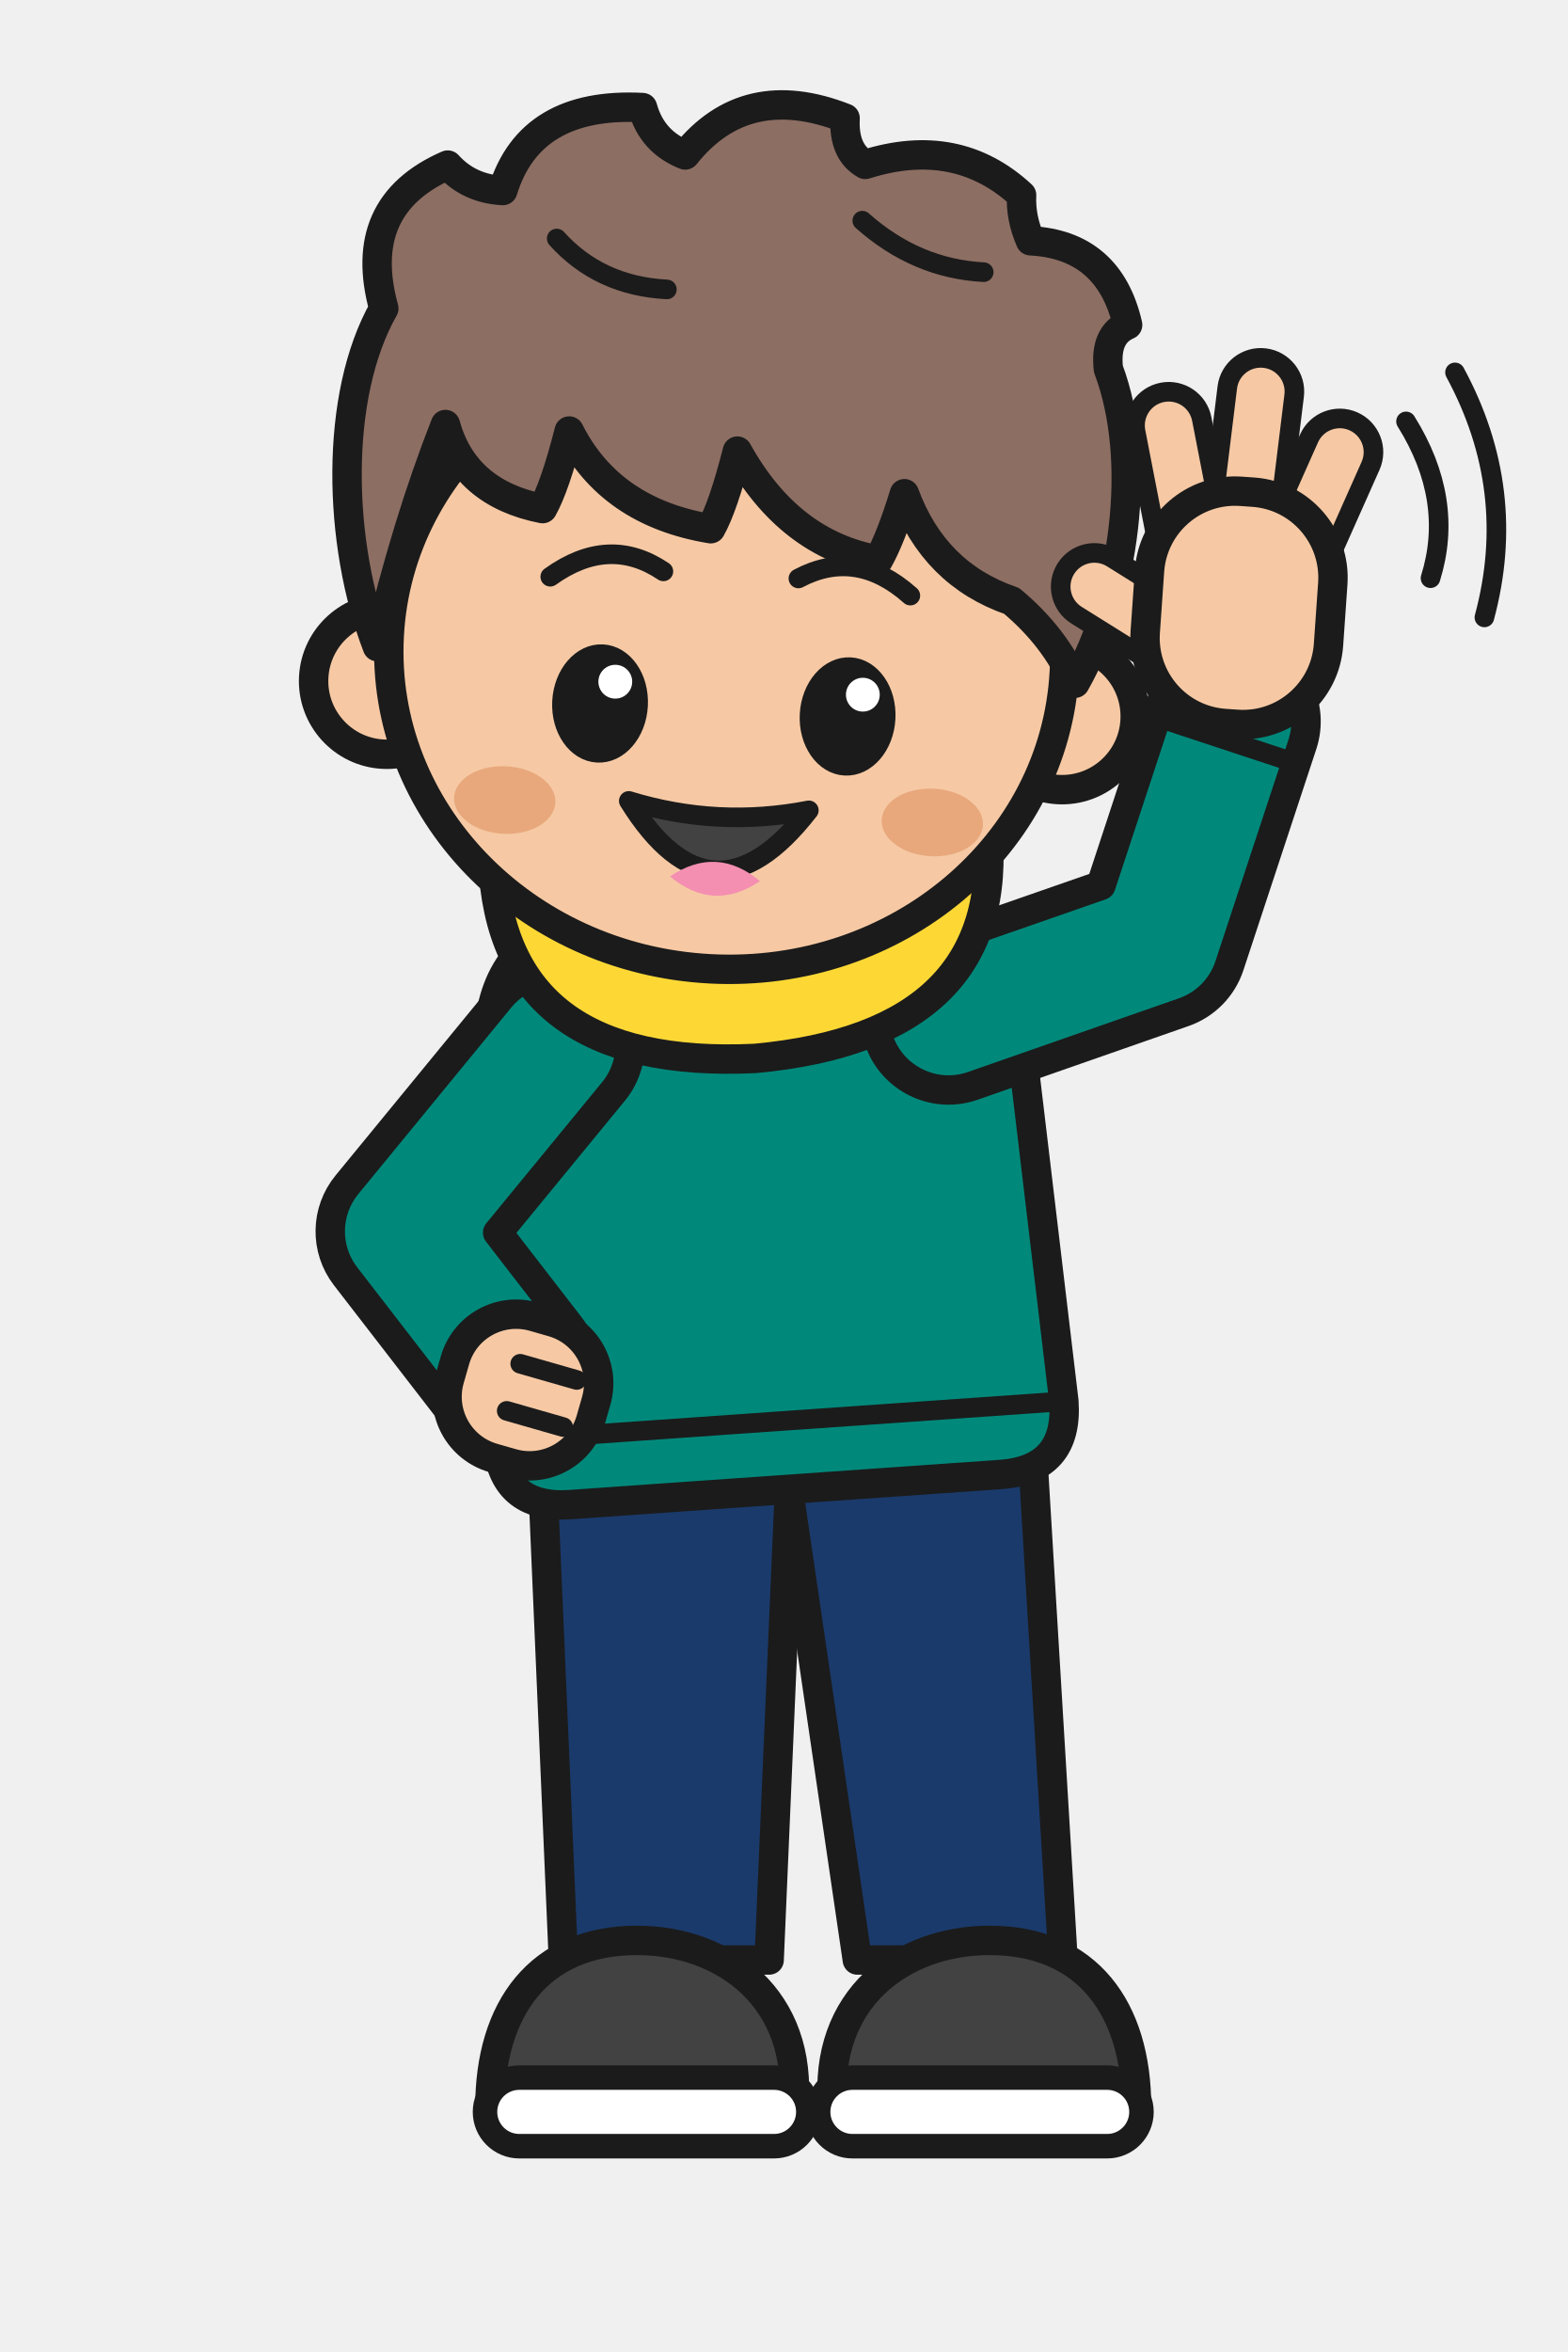
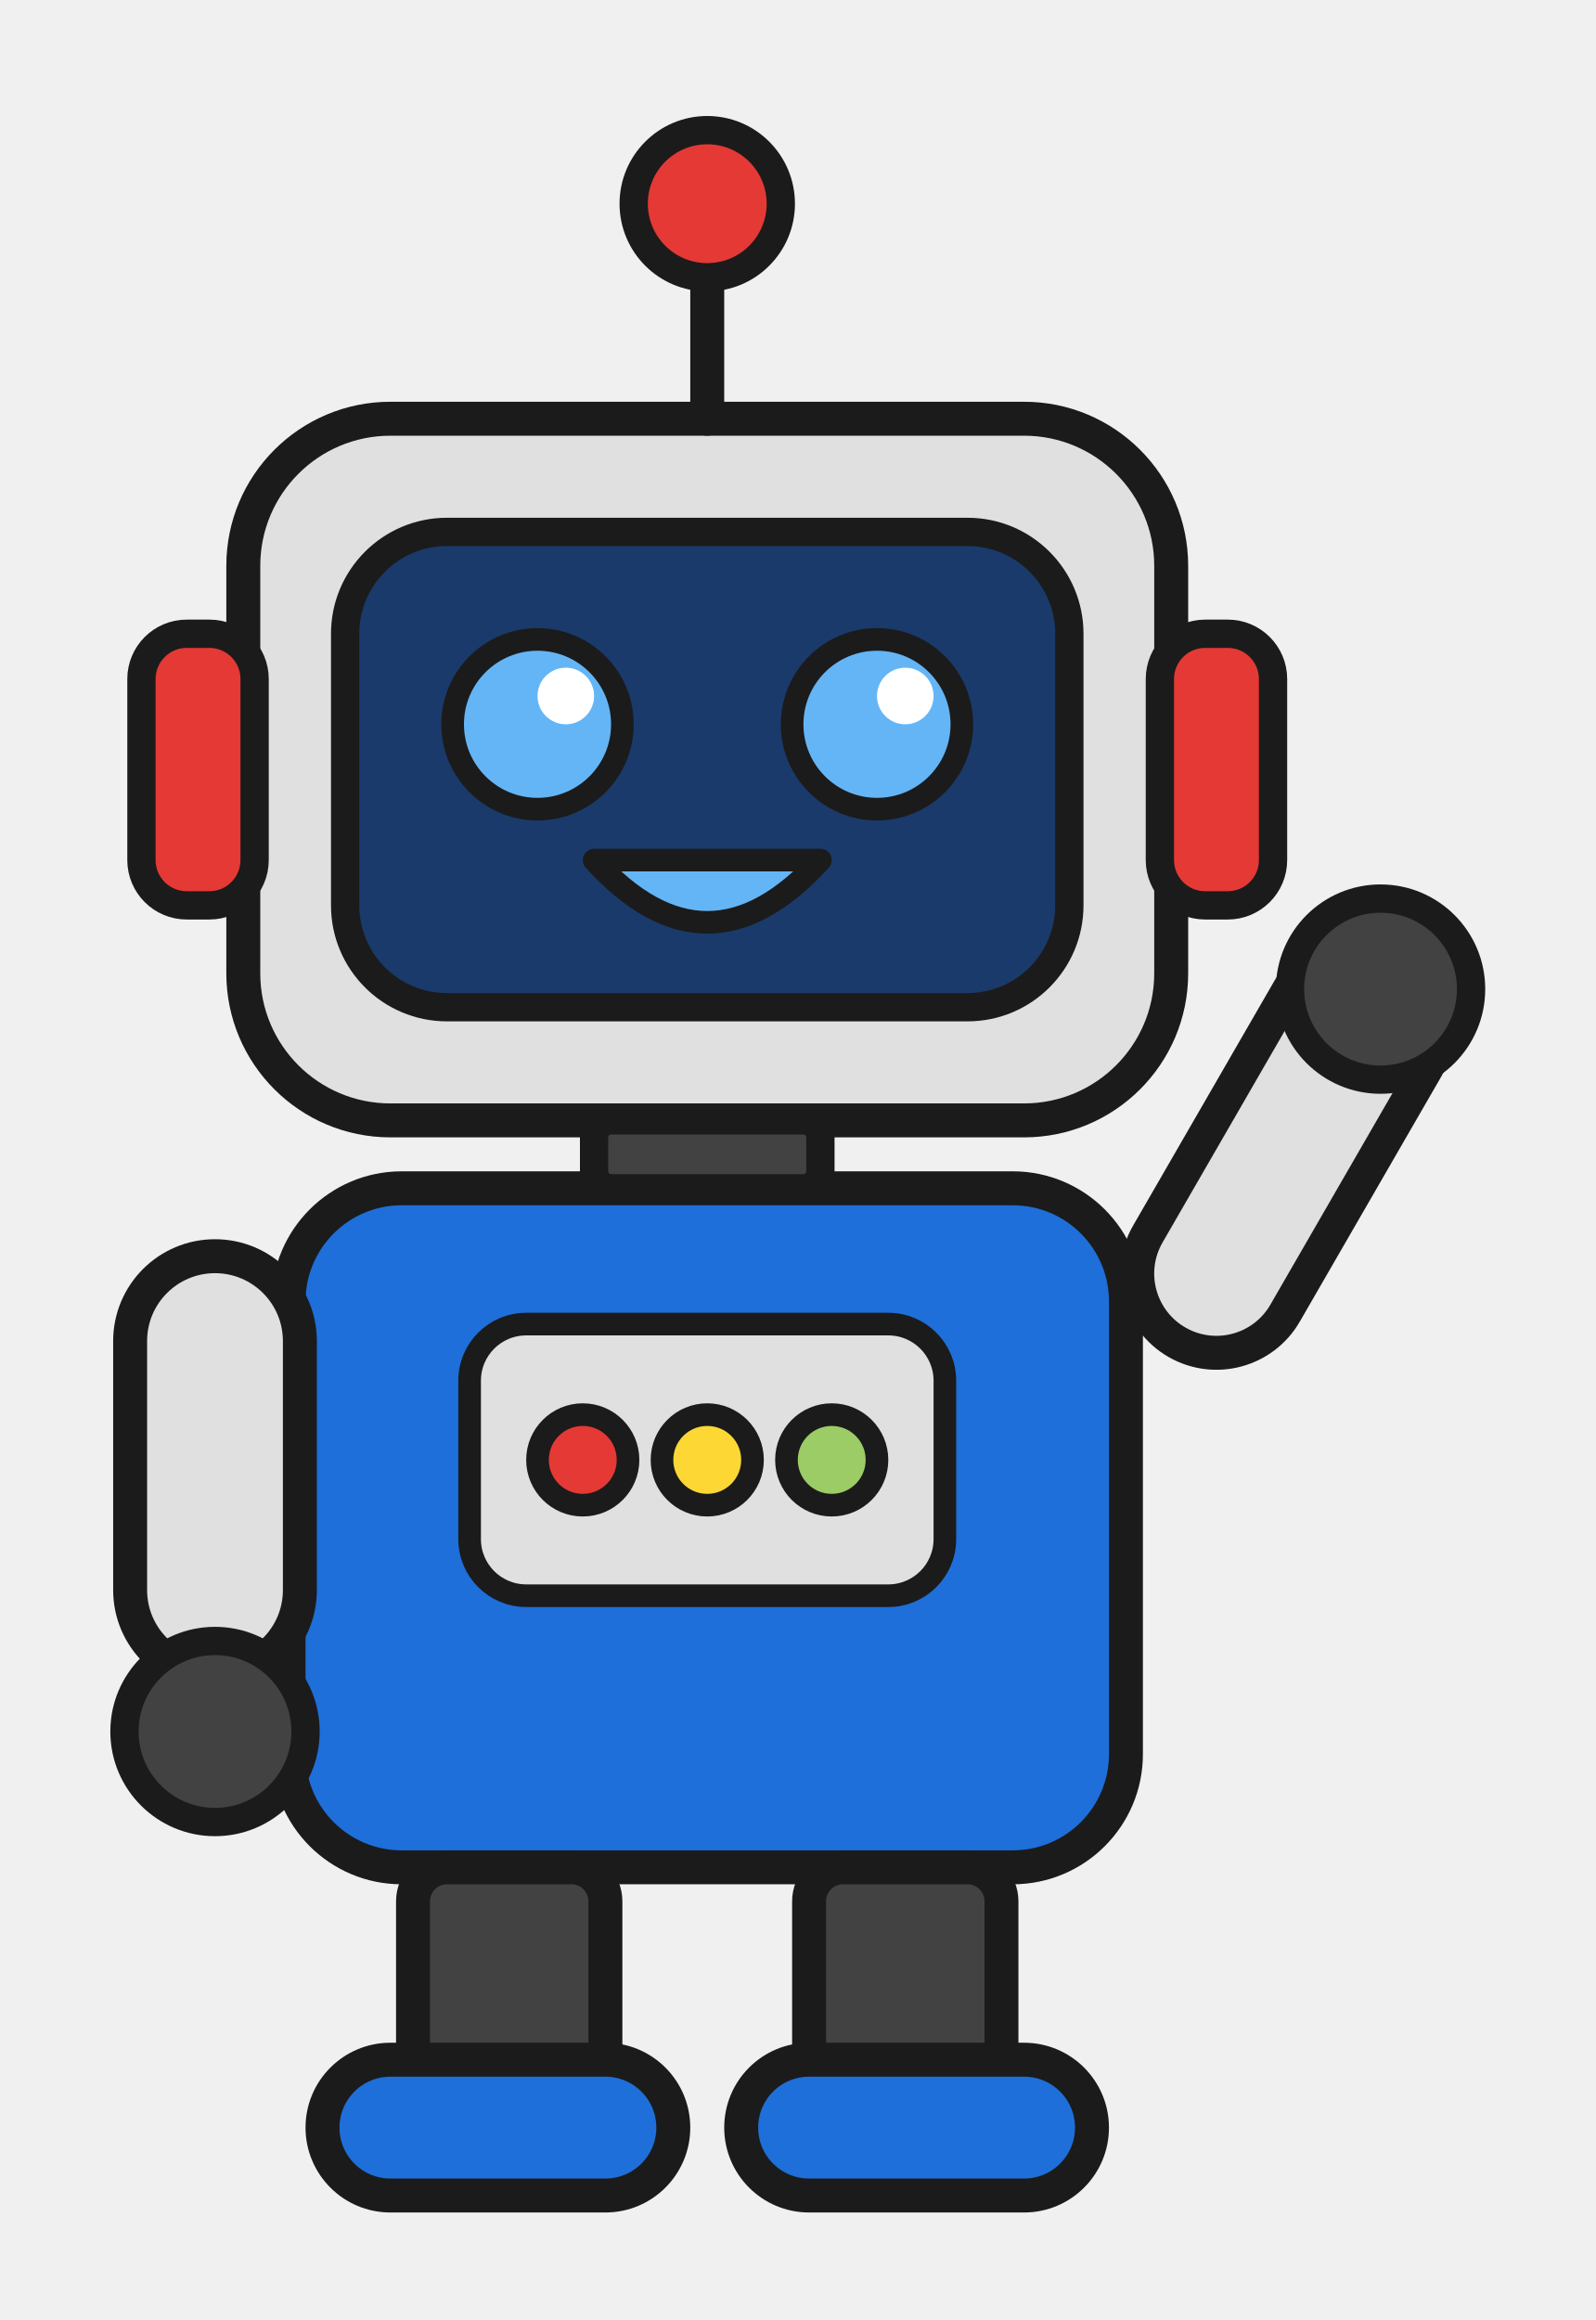
- <svg xmlns="http://www.w3.org/2000/svg" viewBox="0 0 320 480" width="320" height="480">
-   <g stroke="#1B1B1B" stroke-width="6" stroke-linecap="round" stroke-linejoin="round">
-     <path d="M110,284 L162,284 L157,400 L115,400 Z" fill="#1A3A6B" stroke-width="6" />
-     <path d="M158,284 L210,284 L217,400 L175,400 Z" fill="#1A3A6B" stroke-width="6" />
-     <path d="M162,430 C164,408 148,396 130,396 C110,396 100,410 100,430 Z" fill="#424242" stroke-width="6" />
-     <path d="M106,424 H158 A7,7 0 0 1 165,431 A7,7 0 0 1 158,438 H106 A7,7 0 0 1 99,431 A7,7 0 0 1 106,424 Z" fill="#FFFFFF" stroke-width="5" />
-     <path d="M170,430 C168,408 184,396 202,396 C222,396 232,410 232,430 Z" fill="#424242" stroke-width="6" />
-     <path d="M174,424 H226 A7,7 0 0 1 233,431 A7,7 0 0 1 226,438 H174 A7,7 0 0 1 167,431 A7,7 0 0 1 174,424 Z" fill="#FFFFFF" stroke-width="5" />
-     <g transform="rotate(-4,160,300)">
-       <path d="M128,184 Q108,188 106,208 L102,290 Q102,304 116,304 L204,304 Q218,304 218,290 L214,208 Q212,188 192,184 Z" fill="#00897B" />
-       <path d="M105,290 L215,290" fill="none" stroke-width="4" />
-       <path d="M109.1,199.7 L75.1,235.7 A15,15 0 0 0 73.5,254.3 L93.5,284.3 A15,15 0 0 0 118.5,267.7 L105.1,247.6 L130.9,220.3 A15,15 0 0 0 109.1,199.7 Z" fill="#00897B" stroke-width="6" />
-       <path d="M92.1,280.4 L115.4,264.9" fill="none" stroke-width="4" />
-       <path d="M-2,-15 H2 A13,13 0 0 1 15,-2 V2 A13,13 0 0 1 2,15 H-2 A13,13 0 0 1 -15,2 V-2 A13,13 0 0 1 -2,-15 Z" fill="#F6C9A4" stroke-width="6" transform="translate(108,280) rotate(20)" />
-       <path d="M-2,-5 L10,-5 M-2,5 L10,5" fill="none" stroke-width="4" transform="translate(108,280) rotate(20)" />
-       <path d="M203.9,224.5 L247.9,212.5 A15,15 0 0 0 257.9,203.7 L275.9,159.7 A15,15 0 0 0 248.1,148.3 L232.9,185.5 L196.1,195.5 A15,15 0 0 0 203.9,224.5 Z" fill="#00897B" stroke-width="6" />
-       <path d="M273.4,163.0 L247.5,152.4" fill="none" stroke-width="4" />
-       <g transform="translate(160,133) scale(1.15)">
-         <g stroke="#1B1B1B" stroke-width="5.22" stroke-linecap="round" stroke-linejoin="round">
-           <path d="M-44,34 Q-45,71 0,72 Q45,71 44,34 L22,34 Q22,50 0,52 Q-22,50 -22,34 Z" fill="#FDD835" />
-         </g>
-       </g>
-       <g transform="translate(160,133) rotate(7) scale(1.15)">
-         <g stroke="#1B1B1B" stroke-width="5.22" stroke-linecap="round" stroke-linejoin="round">
-           <path d="M-73,8 A13,13 0 1 0 -47,8 A13,13 0 1 0 -73,8 Z" fill="#F6C9A4" />
-           <path d="M47,8 A13,13 0 1 0 73,8 A13,13 0 1 0 47,8 Z" fill="#F6C9A4" />
-           <path d="M-60,0 A60,56 0 1 0 60,0 A60,56 0 1 0 -60,0 Z" fill="#F6C9A4" />
-           <path d="M-62,2 C-70,-16 -72,-42 -64,-58 Q-70,-76 -54,-84 Q-50,-80 -44,-80 Q-40,-96 -20,-96 Q-18,-90 -12,-88 Q-2,-102 16,-96 Q16,-90 20,-88 Q36,-94 48,-84 Q48,-80 50,-76 Q64,-76 68,-62 Q64,-60 65,-54 C72,-38 70,-14 62,2 Q58,-6 50,-12 Q36,-16 30,-30 Q28,-22 26,-18 Q10,-20 0,-36 Q-2,-26 -4,-22 Q-22,-24 -30,-38 Q-32,-28 -34,-24 Q-48,-26 -52,-38 Q-58,-20 -62,2 Z" fill="#8D6E63" />
-         </g>
-         <g stroke="#1B1B1B" stroke-width="3.48" stroke-linecap="round" stroke-linejoin="round">
-           <path d="M-34,-72 Q-26,-64 -14,-64 M20,-78 Q30,-70 42,-70" fill="none" />
-         </g>
-         <g stroke="#1B1B1B" stroke-width="3.48" stroke-linecap="round" stroke-linejoin="round">
-           <path d="M-29,10 A7,9 0 1 0 -15,10 A7,9 0 1 0 -29,10 Z" fill="#1B1B1B" stroke-width="3" />
-           <path d="M15,10 A7,9 0 1 0 29,10 A7,9 0 1 0 15,10 Z" fill="#1B1B1B" stroke-width="3" />
-           <path d="M-22.5,6 A3,3 0 1 0 -16.5,6 A3,3 0 1 0 -22.5,6 Z" fill="#FFFFFF" stroke="none" data-noink="1" />
-           <path d="M21.5,6 A3,3 0 1 0 27.5,6 A3,3 0 1 0 21.5,6 Z" fill="#FFFFFF" stroke="none" data-noink="1" />
-           <path d="M-47,28 A9,6 0 1 0 -29,28 A9,6 0 1 0 -47,28 Z" fill="#E8A87C" stroke="none" data-noink="1" />
-           <path d="M29,28 A9,6 0 1 0 47,28 A9,6 0 1 0 29,28 Z" fill="#E8A87C" stroke="none" data-noink="1" />
-           <path d="M-32,-12 Q-22,-20 -12,-14 M12,-14 Q22,-20 32,-12" fill="none" />
-           <path d="M-16,27 Q0,50 16,27 Q0,31 -16,27 Z" fill="#424242" />
-           <path d="M-8,40 Q0,34 8,40 Q0,46 -8,40 Z" fill="#F48FB1" stroke="none" data-noink="1" />
-         </g>
-       </g>
-       <g transform="translate(262,152) rotate(8) scale(-1,1) scale(1.25)">
-         <path d="M0,-22 A5.5,5.5 0 0 1 5.5,-16.5 V2.5 A5.5,5.5 0 0 1 0,8 A5.5,5.5 0 0 1 -5.5,2.5 V-16.5 A5.5,5.5 0 0 1 0,-22 Z" fill="#F6C9A4" stroke-width="3.2" transform="translate(-9,-28) rotate(-20)" />
-         <path d="M0,-26 A5.5,5.5 0 0 1 5.5,-20.5 V2.5 A5.5,5.5 0 0 1 0,8 A5.5,5.5 0 0 1 -5.5,2.5 V-20.5 A5.5,5.5 0 0 1 0,-26 Z" fill="#F6C9A4" stroke-width="3.2" transform="translate(0,-32) rotate(-3)" />
-         <path d="M0,-23 A5.5,5.5 0 0 1 5.5,-17.5 V2.5 A5.5,5.5 0 0 1 0,8 A5.5,5.5 0 0 1 -5.5,2.5 V-17.5 A5.5,5.5 0 0 1 0,-23 Z" fill="#F6C9A4" stroke-width="3.2" transform="translate(9,-29) rotate(15)" />
-         <path d="M0,-20 A5.5,5.5 0 0 1 5.5,-14.5 V0.5 A5.5,5.5 0 0 1 0,6 A5.5,5.5 0 0 1 -5.5,0.5 V-14.5 A5.5,5.5 0 0 1 0,-20 Z" fill="#F6C9A4" stroke-width="3.2" transform="translate(11,-12) rotate(62)" />
-         <path d="M-1,-36 H1 A14,14 0 0 1 15,-22 V-12 A14,14 0 0 1 1,2 H-1 A14,14 0 0 1 -15,-12 V-22 A14,14 0 0 1 -1,-36 Z" fill="#F6C9A4" stroke-width="4.8" />
-       </g>
-     </g>
-     <path d="M287,86 Q297,102 292,118 M297,76 Q310,100 303,126" fill="none" stroke-width="4" />
-   </g>
+ <svg xmlns="http://www.w3.org/2000/svg" viewBox="0 0 282 410" width="282" height="410">
+   <rect id="head" x="43" y="74" width="164" height="124" rx="26" fill="#E0E0E0" stroke="#1B1B1B" stroke-width="6" stroke-linecap="round" stroke-linejoin="round" />
+   <rect id="body" x="51" y="210" width="148" height="120" rx="20" fill="#1E6FD9" stroke="#1B1B1B" stroke-width="6" stroke-linecap="round" stroke-linejoin="round" />
+   <rect id="neck" x="105" y="198" width="40" height="12" rx="3" fill="#424242" stroke="#1B1B1B" stroke-width="5" stroke-linecap="round" stroke-linejoin="round" />
+   <rect id="arm_l" x="23" y="222" width="30" height="74" rx="15" fill="#E0E0E0" stroke="#1B1B1B" stroke-width="6" stroke-linecap="round" stroke-linejoin="round" />
+   <circle id="hand_l" cx="38" cy="306" r="16" fill="#424242" stroke="#1B1B1B" stroke-width="5" stroke-linecap="round" stroke-linejoin="round" />
+   <rect id="arm_r" x="197" y="160" width="28" height="78" rx="14" transform="rotate(30 211 232)" fill="#E0E0E0" stroke="#1B1B1B" stroke-width="6" stroke-linecap="round" stroke-linejoin="round" />
+   <circle id="hand_r" cx="244" cy="174.8" r="16" fill="#424242" stroke="#1B1B1B" stroke-width="5" stroke-linecap="round" stroke-linejoin="round" />
+   <rect id="leg_l" x="73" y="330" width="34" height="38" rx="6" fill="#424242" stroke="#1B1B1B" stroke-width="6" stroke-linecap="round" stroke-linejoin="round" />
+   <rect id="leg_r" x="143" y="330" width="34" height="38" rx="6" fill="#424242" stroke="#1B1B1B" stroke-width="6" stroke-linecap="round" stroke-linejoin="round" />
+   <rect id="foot_l" x="57" y="364" width="62" height="24" rx="12" fill="#1E6FD9" stroke="#1B1B1B" stroke-width="6" stroke-linecap="round" stroke-linejoin="round" />
+   <rect id="foot_r" x="131" y="364" width="62" height="24" rx="12" fill="#1E6FD9" stroke="#1B1B1B" stroke-width="6" stroke-linecap="round" stroke-linejoin="round" />
+   <rect id="visor" x="61" y="94" width="128" height="84" rx="18" fill="#1A3A6B" stroke="#1B1B1B" stroke-width="5" stroke-linecap="round" stroke-linejoin="round" />
+   <circle id="eye_l" cx="95" cy="128" r="15" fill="#64B5F6" stroke="#1B1B1B" stroke-width="4" stroke-linecap="round" stroke-linejoin="round" />
+   <circle id="eye_r" cx="155" cy="128" r="15" fill="#64B5F6" stroke="#1B1B1B" stroke-width="4" stroke-linecap="round" stroke-linejoin="round" />
+   <circle cx="100" cy="123" r="5" fill="#FFFFFF" data-noink="1" />
+   <circle cx="160" cy="123" r="5" fill="#FFFFFF" data-noink="1" />
+   <path id="smile" d="M 105,152 Q 125,174 145,152 Z" fill="#64B5F6" stroke="#1B1B1B" stroke-width="4" stroke-linecap="round" stroke-linejoin="round" />
+   <rect id="ear_l" x="25" y="112" width="20" height="48" rx="8" fill="#E53935" stroke="#1B1B1B" stroke-width="5" stroke-linecap="round" stroke-linejoin="round" />
+   <rect id="ear_r" x="205" y="112" width="20" height="48" rx="8" fill="#E53935" stroke="#1B1B1B" stroke-width="5" stroke-linecap="round" stroke-linejoin="round" />
+   <line x1="125" y1="74" x2="125" y2="46" fill="none" stroke="#1B1B1B" stroke-width="6" stroke-linecap="round" stroke-linejoin="round" />
+   <circle id="antenna" cx="125" cy="36" r="13" fill="#E53935" stroke="#1B1B1B" stroke-width="5" stroke-linecap="round" stroke-linejoin="round" />
+   <rect id="panel" x="83" y="234" width="84" height="48" rx="10" fill="#E0E0E0" stroke="#1B1B1B" stroke-width="4" stroke-linecap="round" stroke-linejoin="round" />
+   <circle cx="103" cy="258" r="8" fill="#E53935" stroke="#1B1B1B" stroke-width="4" stroke-linecap="round" stroke-linejoin="round" />
+   <circle cx="125" cy="258" r="8" fill="#FDD835" stroke="#1B1B1B" stroke-width="4" stroke-linecap="round" stroke-linejoin="round" />
+   <circle cx="147" cy="258" r="8" fill="#9CCC65" stroke="#1B1B1B" stroke-width="4" stroke-linecap="round" stroke-linejoin="round" />
</svg>
